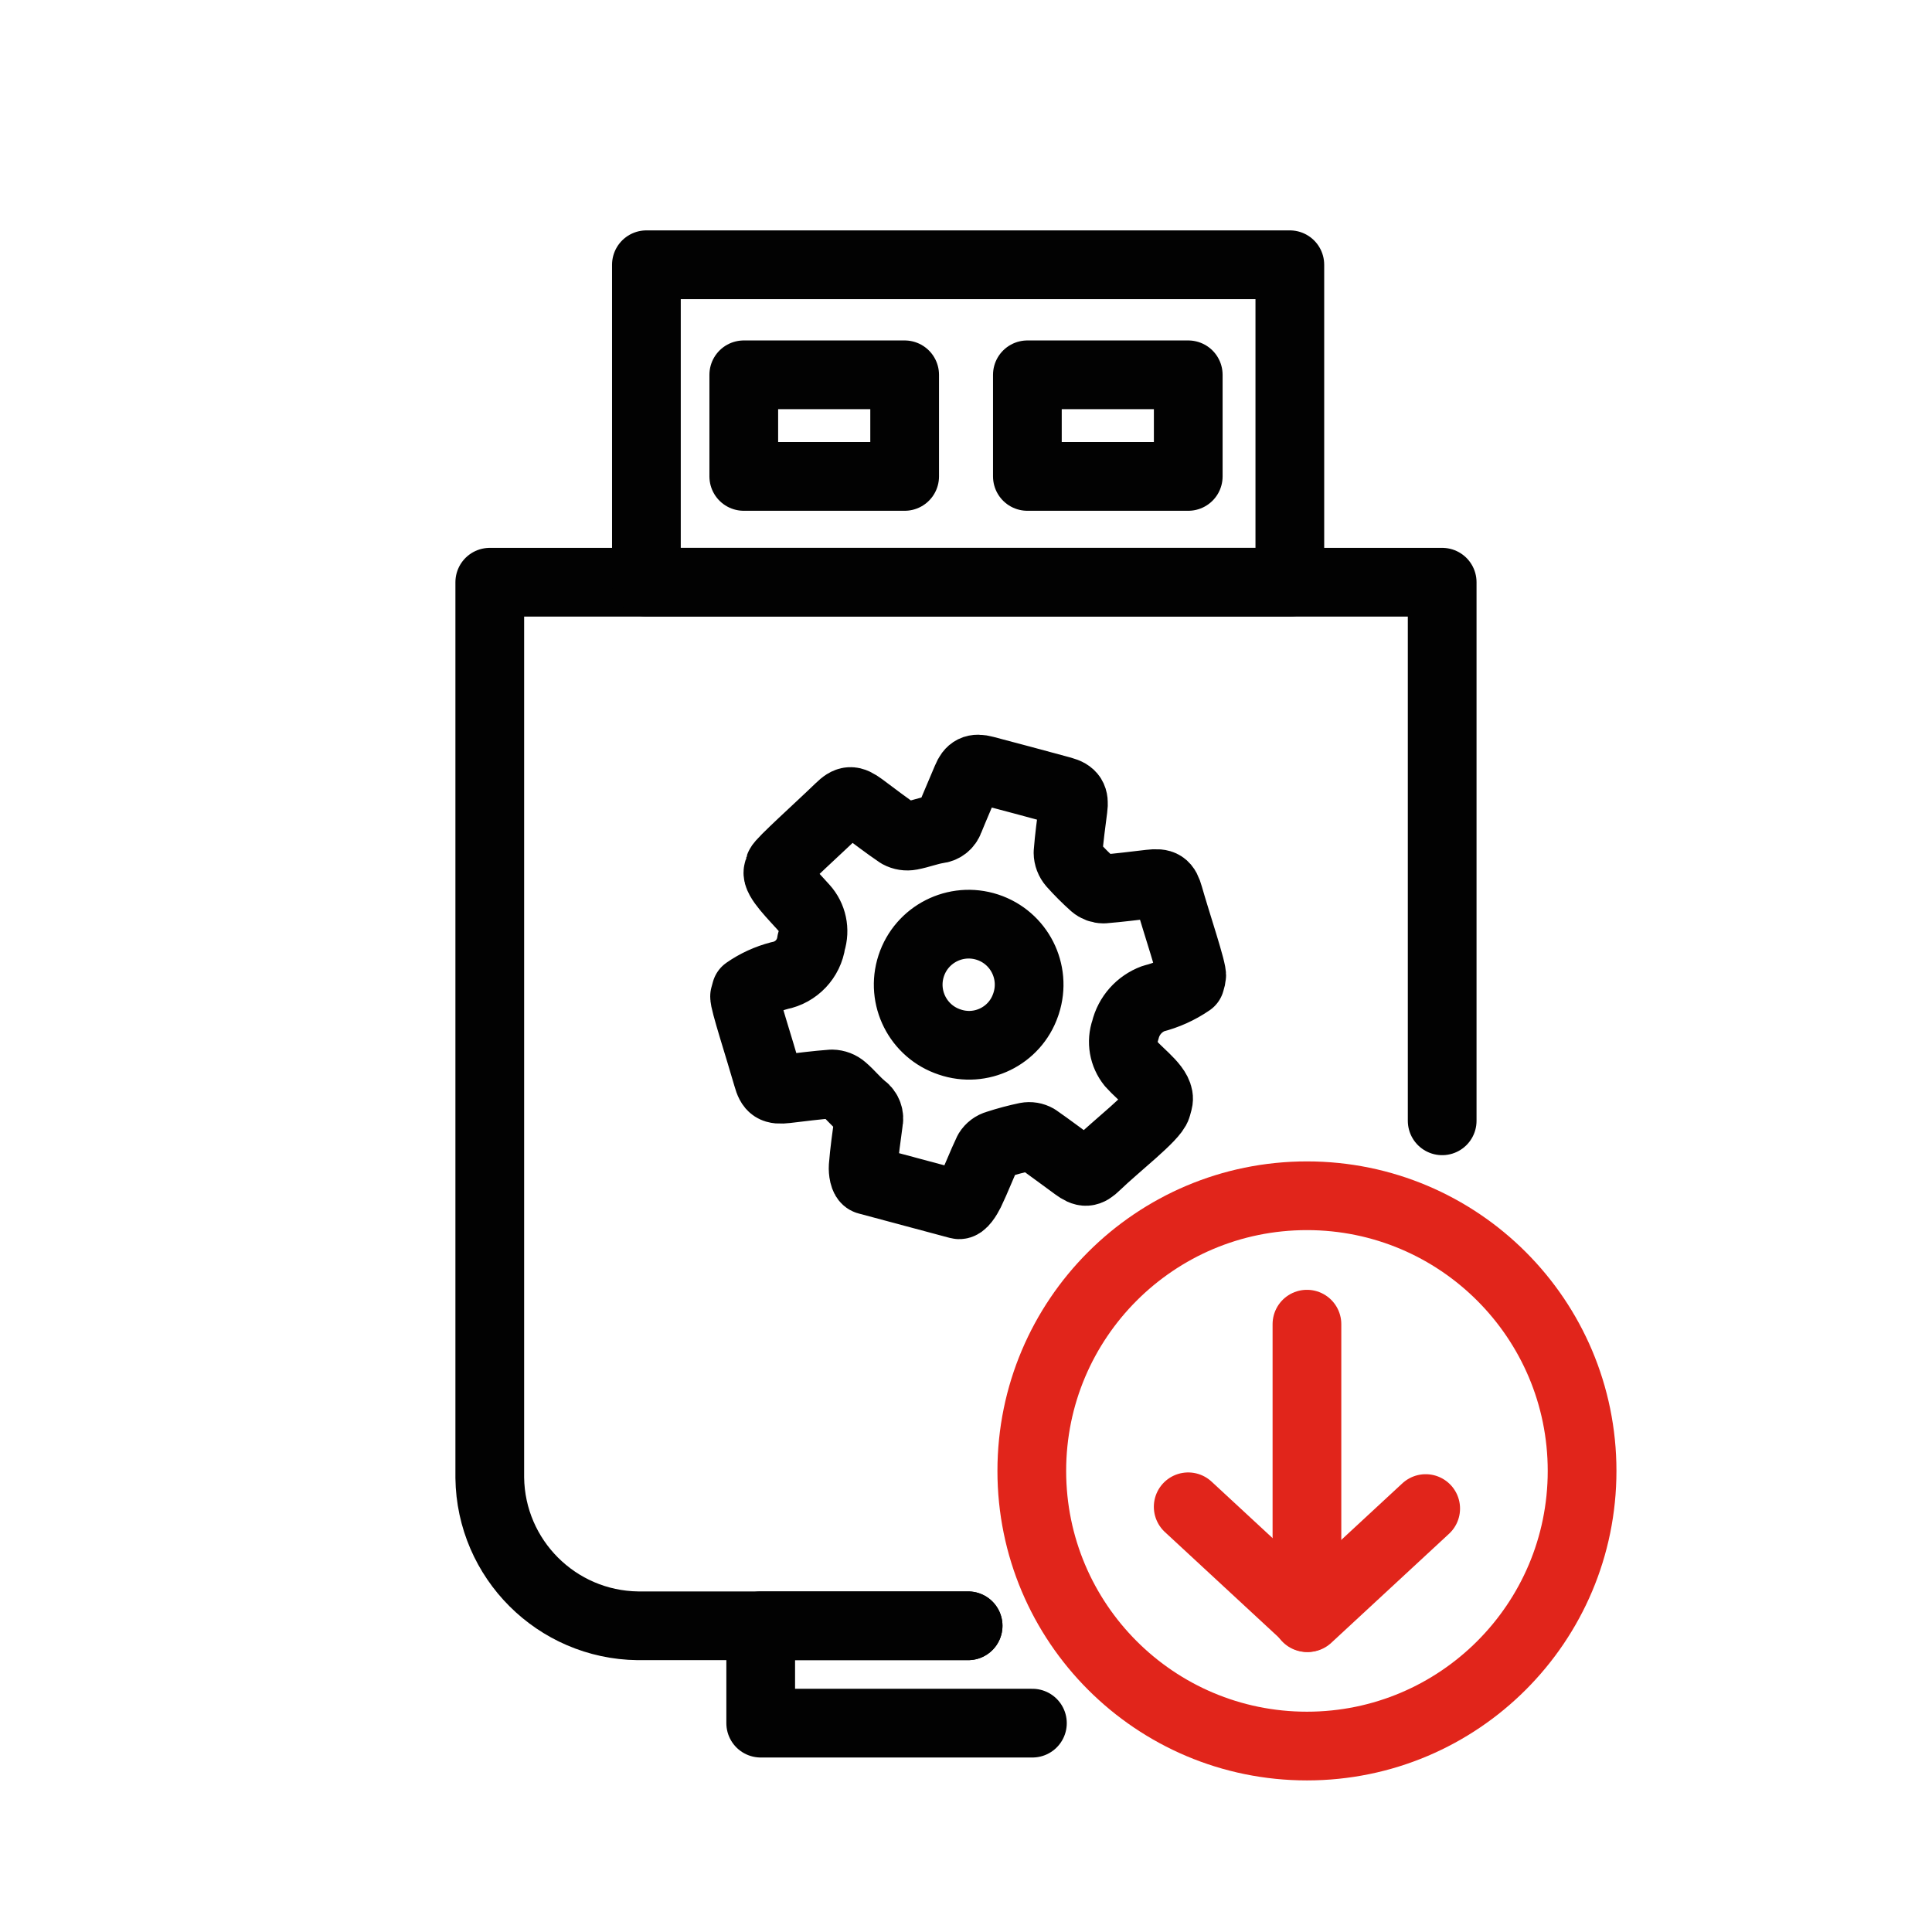
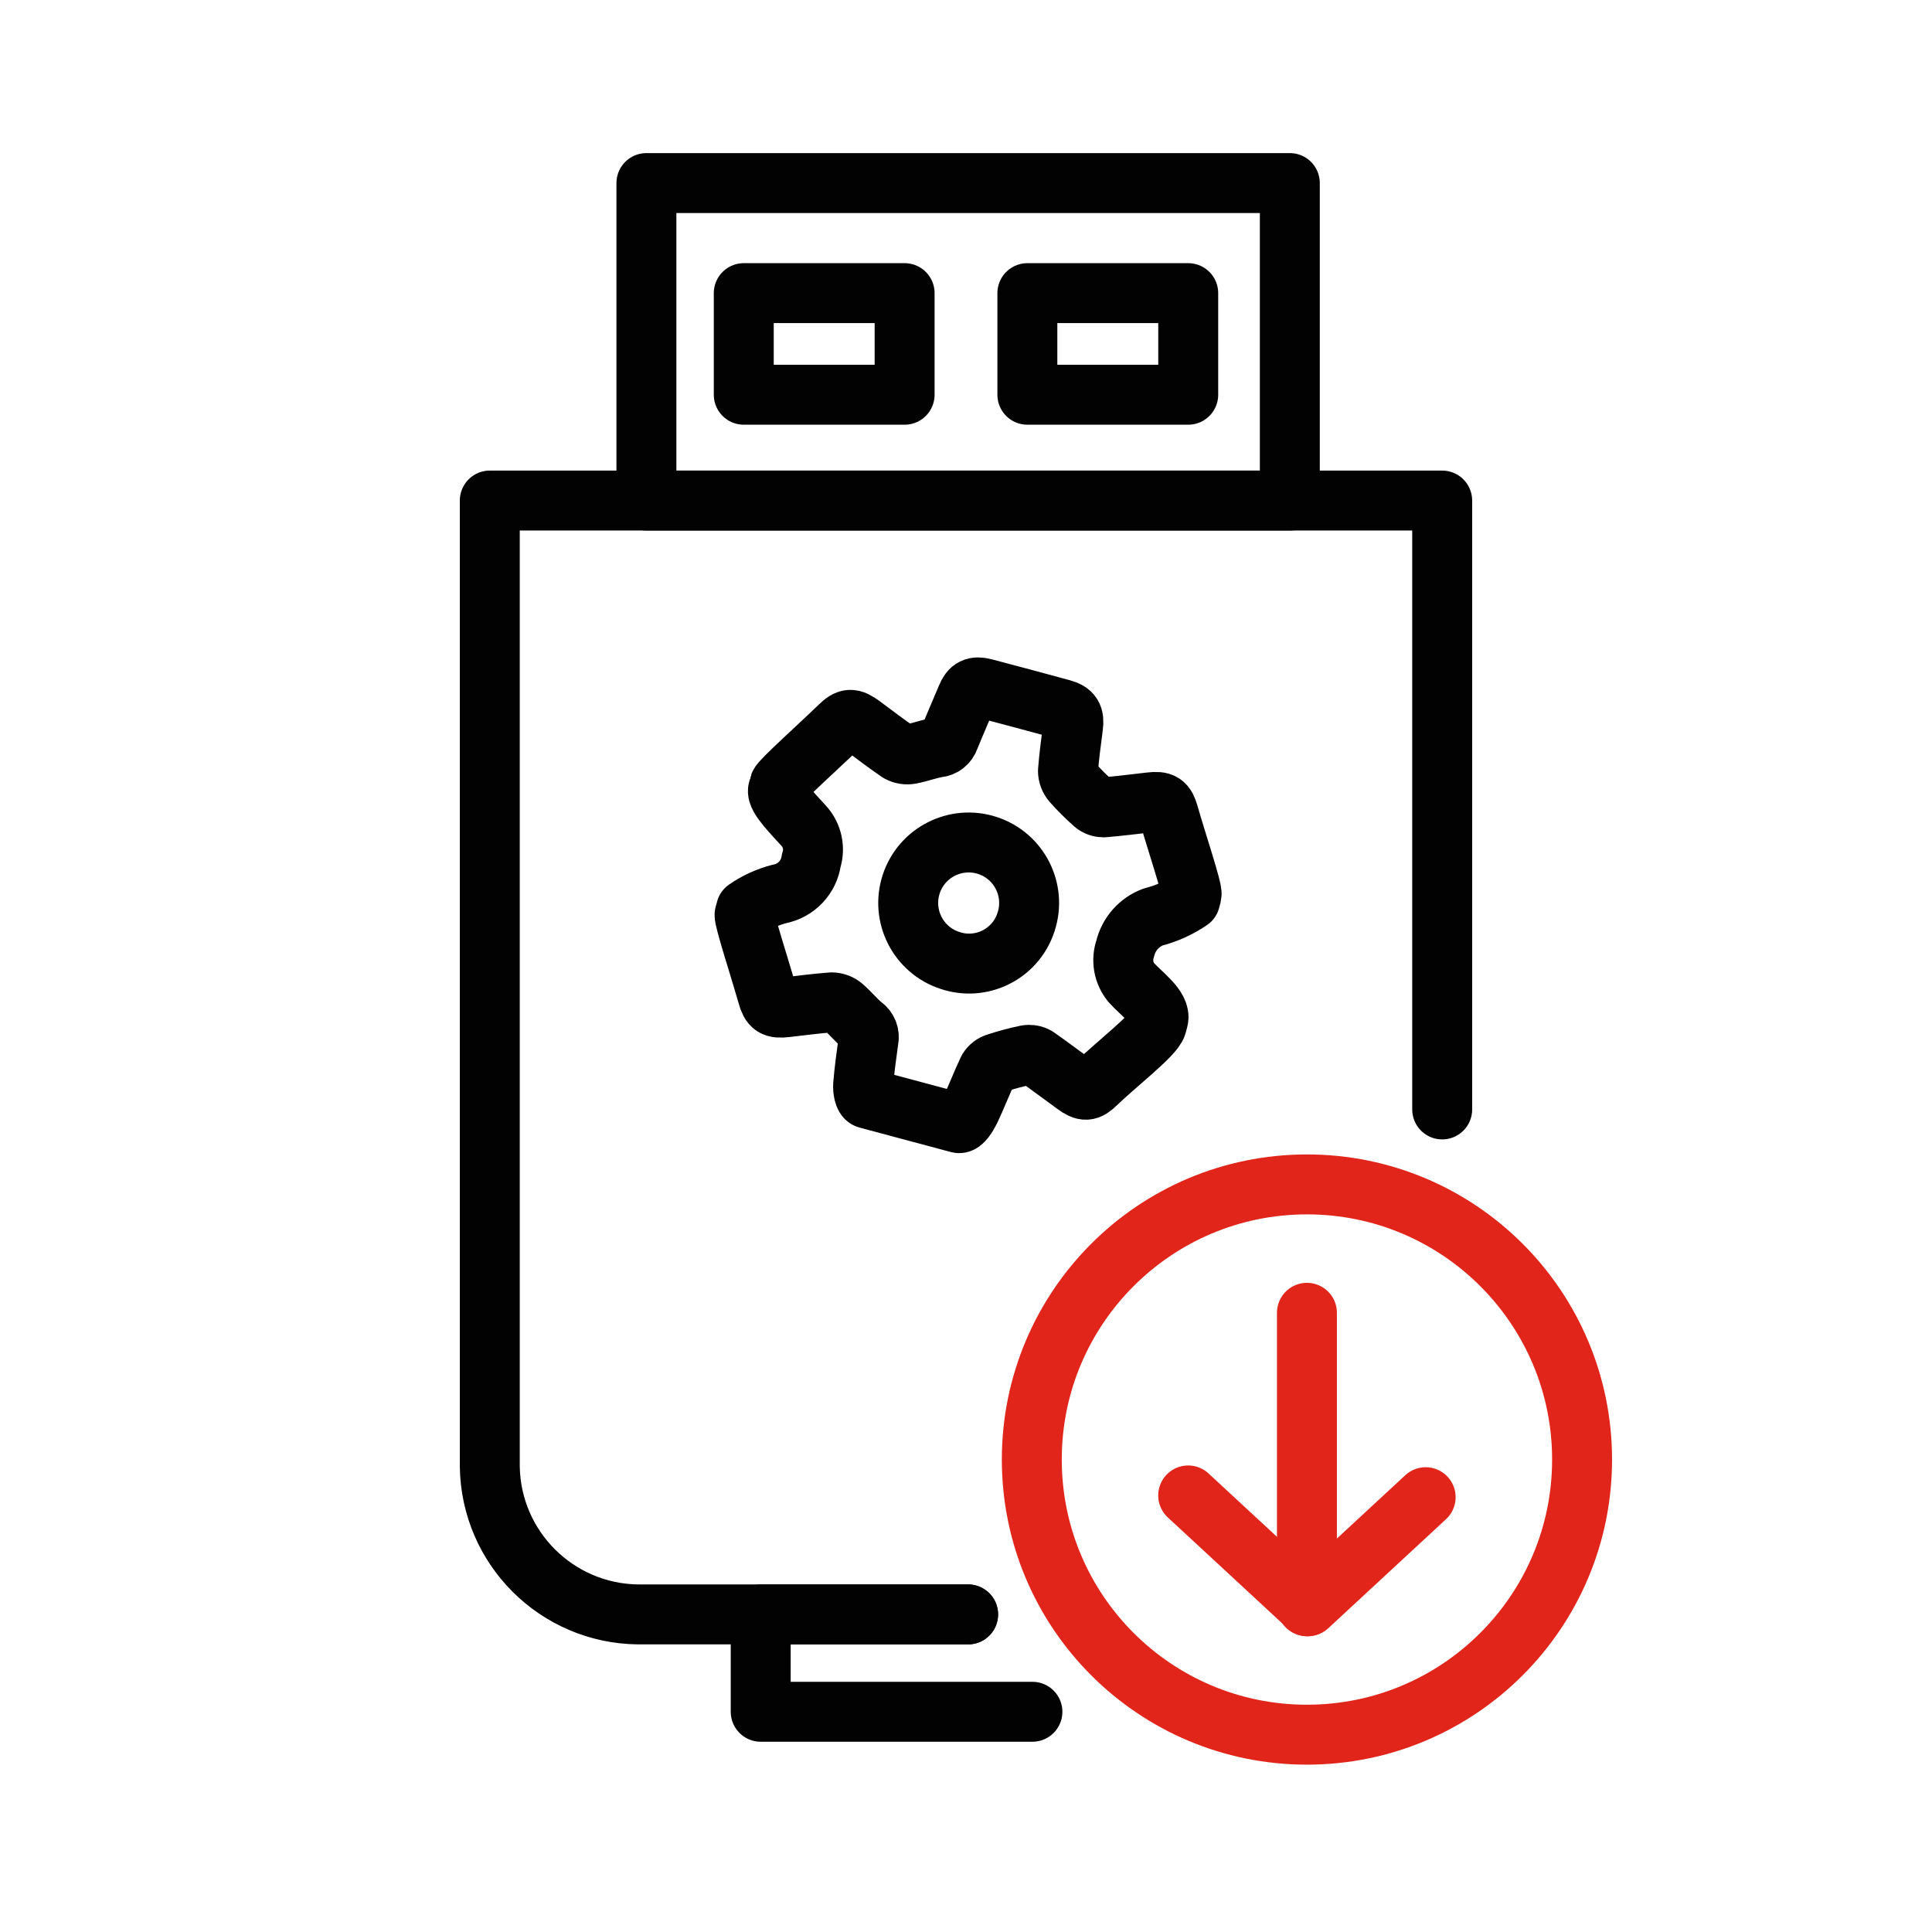
- <svg xmlns="http://www.w3.org/2000/svg" version="1.1" id="Layer_1" x="0px" y="0px" width="84.345px" height="84.345px" viewBox="0 0 84.345 84.345" enable-background="new 0 0 84.345 84.345" xml:space="preserve">
+ <svg xmlns="http://www.w3.org/2000/svg" version="1.1" id="Layer_1" x="0px" y="0px" width="128.943px" height="128.943px" viewBox="0 0 128.943 128.943" enable-background="new 0 0 128.943 128.943" xml:space="preserve">
  <g>
-     <path id="Path_349_2_" fill="none" stroke="#020202" stroke-width="3" stroke-linecap="round" stroke-linejoin="round" stroke-miterlimit="10" d="   M42.265,70.977H27.85c-3.552-0.043-6.423-2.912-6.468-6.464V25.418h41.579v23.513" />
-     <path id="Rectangle_319_1_" fill="none" stroke="#020202" stroke-width="3" stroke-linecap="round" stroke-linejoin="round" stroke-miterlimit="10" d="   M28.22,11.558h28.09v13.86H28.22V11.558z" />
-     <g id="Group_300-2_1_" transform="translate(12.13 5.54)">
-       <path id="Rectangle_320_1_" fill="none" stroke="#020202" stroke-width="3" stroke-linecap="round" stroke-linejoin="round" stroke-miterlimit="10" d="    M20.341,10.823h7.023v4.436h-7.023V10.823z" />
-       <path id="Rectangle_321_1_" fill="none" stroke="#020202" stroke-width="3" stroke-linecap="round" stroke-linejoin="round" stroke-miterlimit="10" d="    M32.722,10.823h7.023v4.436h-7.023V10.823z" />
+     <g>
+       <path id="Path_349_2_" fill="none" stroke="#020202" stroke-width="4" stroke-linecap="round" stroke-linejoin="round" stroke-miterlimit="10" d="    M64.613,107.747H42.576c-5.431-0.066-9.818-4.451-9.887-9.882V33.407h63.564v40.638" />
+       <path id="Rectangle_319_1_" fill="none" stroke="#020202" stroke-width="4" stroke-linecap="round" stroke-linejoin="round" stroke-miterlimit="10" d="    M43.142,12.218h42.942v21.189H43.142V12.218z" />
+       <g id="Group_300-2_1_" transform="translate(12.13 5.54)">
+         <path id="Rectangle_320_1_" fill="none" stroke="#020202" stroke-width="4" stroke-linecap="round" stroke-linejoin="round" stroke-miterlimit="10" d="     M37.509,14.024h10.736v6.781H37.509V14.024z" />
+         <path id="Rectangle_321_1_" fill="none" stroke="#020202" stroke-width="4" stroke-linecap="round" stroke-linejoin="round" stroke-miterlimit="10" d="     M56.437,14.024h10.736v6.781H56.437V14.024z" />
+       </g>
+       <path id="Rectangle_322_2_" fill="none" stroke="#020202" stroke-width="4" stroke-linecap="round" stroke-linejoin="round" stroke-miterlimit="10" d="    M68.904,114.245H50.77v-6.498h13.843" />
+       <path id="Path_350_2_" fill="none" stroke="#E1251B" stroke-width="4" stroke-linecap="round" stroke-linejoin="round" stroke-miterlimit="10" d="    M95.15,99.924l-7.861,7.28L79.3,99.807" />
+       <path id="Line_309_2_" fill="none" stroke="#E1251B" stroke-width="4" stroke-linecap="round" stroke-linejoin="round" stroke-miterlimit="10" d="    M87.225,107.204V87.617" />
+       <circle fill="none" stroke="#E1251B" stroke-width="4" stroke-linecap="round" stroke-linejoin="round" stroke-miterlimit="10" cx="87.226" cy="97.411" r="18.363" />
    </g>
-     <path id="Rectangle_322_2_" fill="none" stroke="#020202" stroke-width="3" stroke-linecap="round" stroke-linejoin="round" stroke-miterlimit="10" d="   M45.072,75.227H33.21v-4.25h9.055" />
-     <path id="Path_350_2_" fill="none" stroke="#E1251B" stroke-width="3" stroke-linecap="round" stroke-linejoin="round" stroke-miterlimit="10" d="   M62.241,65.859l-5.142,4.762l-5.226-4.839" />
-     <path id="Line_309_2_" fill="none" stroke="#E1251B" stroke-width="3" stroke-linecap="round" stroke-linejoin="round" stroke-miterlimit="10" d="   M57.057,70.622V57.809" />
-     <circle fill="none" stroke="#E1251B" stroke-width="3" stroke-linecap="round" stroke-linejoin="round" stroke-miterlimit="10" cx="57.057" cy="64.215" r="12.012" />
+     <path id="Path_1216_4_" fill="none" stroke="#020202" stroke-width="4" stroke-linecap="round" stroke-linejoin="round" stroke-miterlimit="10" d="   M68.484,61.516c0.692-2.117-0.463-4.395-2.582-5.088c-2.118-0.691-4.396,0.465-5.088,2.582c-0.689,2.112,0.457,4.384,2.566,5.083   c2.084,0.717,4.353-0.391,5.07-2.474C68.462,61.585,68.473,61.55,68.484,61.516z M49.693,61.047   c0.066-0.254,0.034-0.119,0.099-0.362c0.677-0.472,1.433-0.818,2.232-1.024c1.115-0.216,1.968-1.117,2.122-2.242   c0.257-0.796,0.072-1.667-0.489-2.287c-0.653-0.739-1.863-1.915-1.732-2.407c0.132-0.49,0.027-0.093,0.099-0.363   c0.071-0.27,2.664-2.59,4.001-3.888c0.574-0.555,0.816-0.567,1.487-0.077c0.821,0.608,1.633,1.236,2.477,1.809   c0.242,0.132,0.522,0.175,0.792,0.122c0.608-0.113,1.187-0.344,1.791-0.442c0.358-0.03,0.664-0.269,0.782-0.609   c0.374-0.923,0.775-1.832,1.16-2.757c0.246-0.595,0.535-0.75,1.197-0.575c1.725,0.454,3.445,0.914,5.161,1.383   c0.671,0.185,0.836,0.468,0.743,1.164c-0.127,0.989-0.264,1.975-0.339,2.966c0.003,0.274,0.103,0.537,0.284,0.745   c0.452,0.507,0.933,0.987,1.441,1.44c0.18,0.155,0.409,0.24,0.648,0.241c1.039-0.084,2.075-0.218,3.112-0.337   c0.823-0.094,1.027,0.045,1.244,0.808c0.507,1.792,1.61,5.049,1.523,5.369c-0.087,0.319-0.029,0.102-0.098,0.362   c-0.748,0.513-1.581,0.89-2.46,1.111c-0.938,0.348-1.64,1.14-1.872,2.113c-0.269,0.767-0.119,1.62,0.392,2.251   c0.676,0.768,2.022,1.687,1.809,2.49c-0.214,0.803,0.079-0.308-0.099,0.363c-0.178,0.671-2.7,2.614-4.05,3.919   c-0.523,0.508-0.767,0.524-1.38,0.076c-0.866-0.625-1.71-1.27-2.587-1.879c-0.206-0.118-0.447-0.157-0.68-0.113   c-0.665,0.139-1.322,0.315-1.969,0.526c-0.246,0.068-0.458,0.226-0.591,0.445c-0.428,0.894-0.775,1.832-1.211,2.734   c-0.161,0.32-0.504,0.9-0.753,0.834c-0.249-0.067-5.867-1.568-6.095-1.632c-0.231-0.062-0.298-0.618-0.278-0.911   c0.077-0.993,0.223-1.984,0.353-2.968c0.092-0.368-0.05-0.757-0.358-0.98c-0.48-0.38-0.866-0.878-1.33-1.277   c-0.209-0.183-0.475-0.285-0.752-0.29c-1.023,0.074-2.036,0.211-3.05,0.327c-0.82,0.094-1.033-0.043-1.248-0.809   c-0.51-1.791-1.593-5.121-1.525-5.368H49.693z" />
  </g>
-   <path id="Path_1216_4_" fill="none" stroke="#020202" stroke-width="3" stroke-linecap="round" stroke-linejoin="round" stroke-miterlimit="10" d="  M44.798,43.805c0.452-1.385-0.303-2.875-1.689-3.328c-1.386-0.452-2.875,0.304-3.329,1.689c-0.451,1.382,0.299,2.868,1.678,3.325  c1.363,0.469,2.848-0.256,3.317-1.618C44.783,43.85,44.79,43.827,44.798,43.805z M32.506,43.498  c0.043-0.166,0.022-0.078,0.065-0.237c0.443-0.309,0.938-0.535,1.46-0.67c0.729-0.141,1.287-0.731,1.388-1.466  c0.168-0.52,0.047-1.091-0.32-1.496c-0.427-0.484-1.218-1.253-1.133-1.575c0.086-0.321,0.018-0.061,0.065-0.237  c0.047-0.177,1.743-1.694,2.617-2.543c0.376-0.363,0.534-0.371,0.973-0.05c0.537,0.398,1.068,0.809,1.621,1.183  c0.158,0.086,0.341,0.115,0.518,0.08c0.398-0.074,0.776-0.225,1.172-0.289c0.234-0.019,0.435-0.176,0.512-0.398  c0.245-0.604,0.507-1.199,0.759-1.804c0.161-0.389,0.35-0.491,0.783-0.376c1.128,0.297,2.253,0.598,3.376,0.904  c0.439,0.121,0.547,0.306,0.486,0.761c-0.083,0.647-0.173,1.292-0.222,1.94c0.002,0.179,0.068,0.351,0.186,0.487  c0.296,0.332,0.61,0.646,0.942,0.942c0.118,0.101,0.267,0.157,0.424,0.158c0.68-0.055,1.357-0.143,2.036-0.221  c0.539-0.062,0.672,0.029,0.814,0.528c0.332,1.172,1.053,3.303,0.997,3.512c-0.057,0.208-0.019,0.067-0.064,0.237  c-0.489,0.336-1.034,0.582-1.609,0.727c-0.614,0.228-1.073,0.745-1.225,1.382c-0.176,0.502-0.078,1.06,0.256,1.473  c0.442,0.502,1.323,1.103,1.183,1.629c-0.14,0.525,0.052-0.201-0.065,0.237c-0.116,0.439-1.766,1.71-2.649,2.564  c-0.342,0.332-0.502,0.343-0.903,0.049c-0.566-0.409-1.119-0.831-1.693-1.229c-0.135-0.077-0.293-0.103-0.445-0.074  c-0.435,0.091-0.865,0.206-1.288,0.344c-0.161,0.045-0.299,0.148-0.387,0.291c-0.28,0.585-0.507,1.198-0.792,1.788  c-0.105,0.21-0.33,0.589-0.492,0.545c-0.163-0.044-3.837-1.026-3.987-1.068c-0.151-0.041-0.195-0.404-0.182-0.596  c0.05-0.65,0.146-1.297,0.231-1.942c0.06-0.241-0.033-0.495-0.234-0.641c-0.314-0.249-0.566-0.575-0.87-0.835  c-0.136-0.12-0.31-0.187-0.492-0.19c-0.669,0.048-1.332,0.138-1.995,0.214c-0.537,0.061-0.676-0.028-0.816-0.529  c-0.334-1.171-1.042-3.35-0.998-3.511H32.506z" />
</svg>
